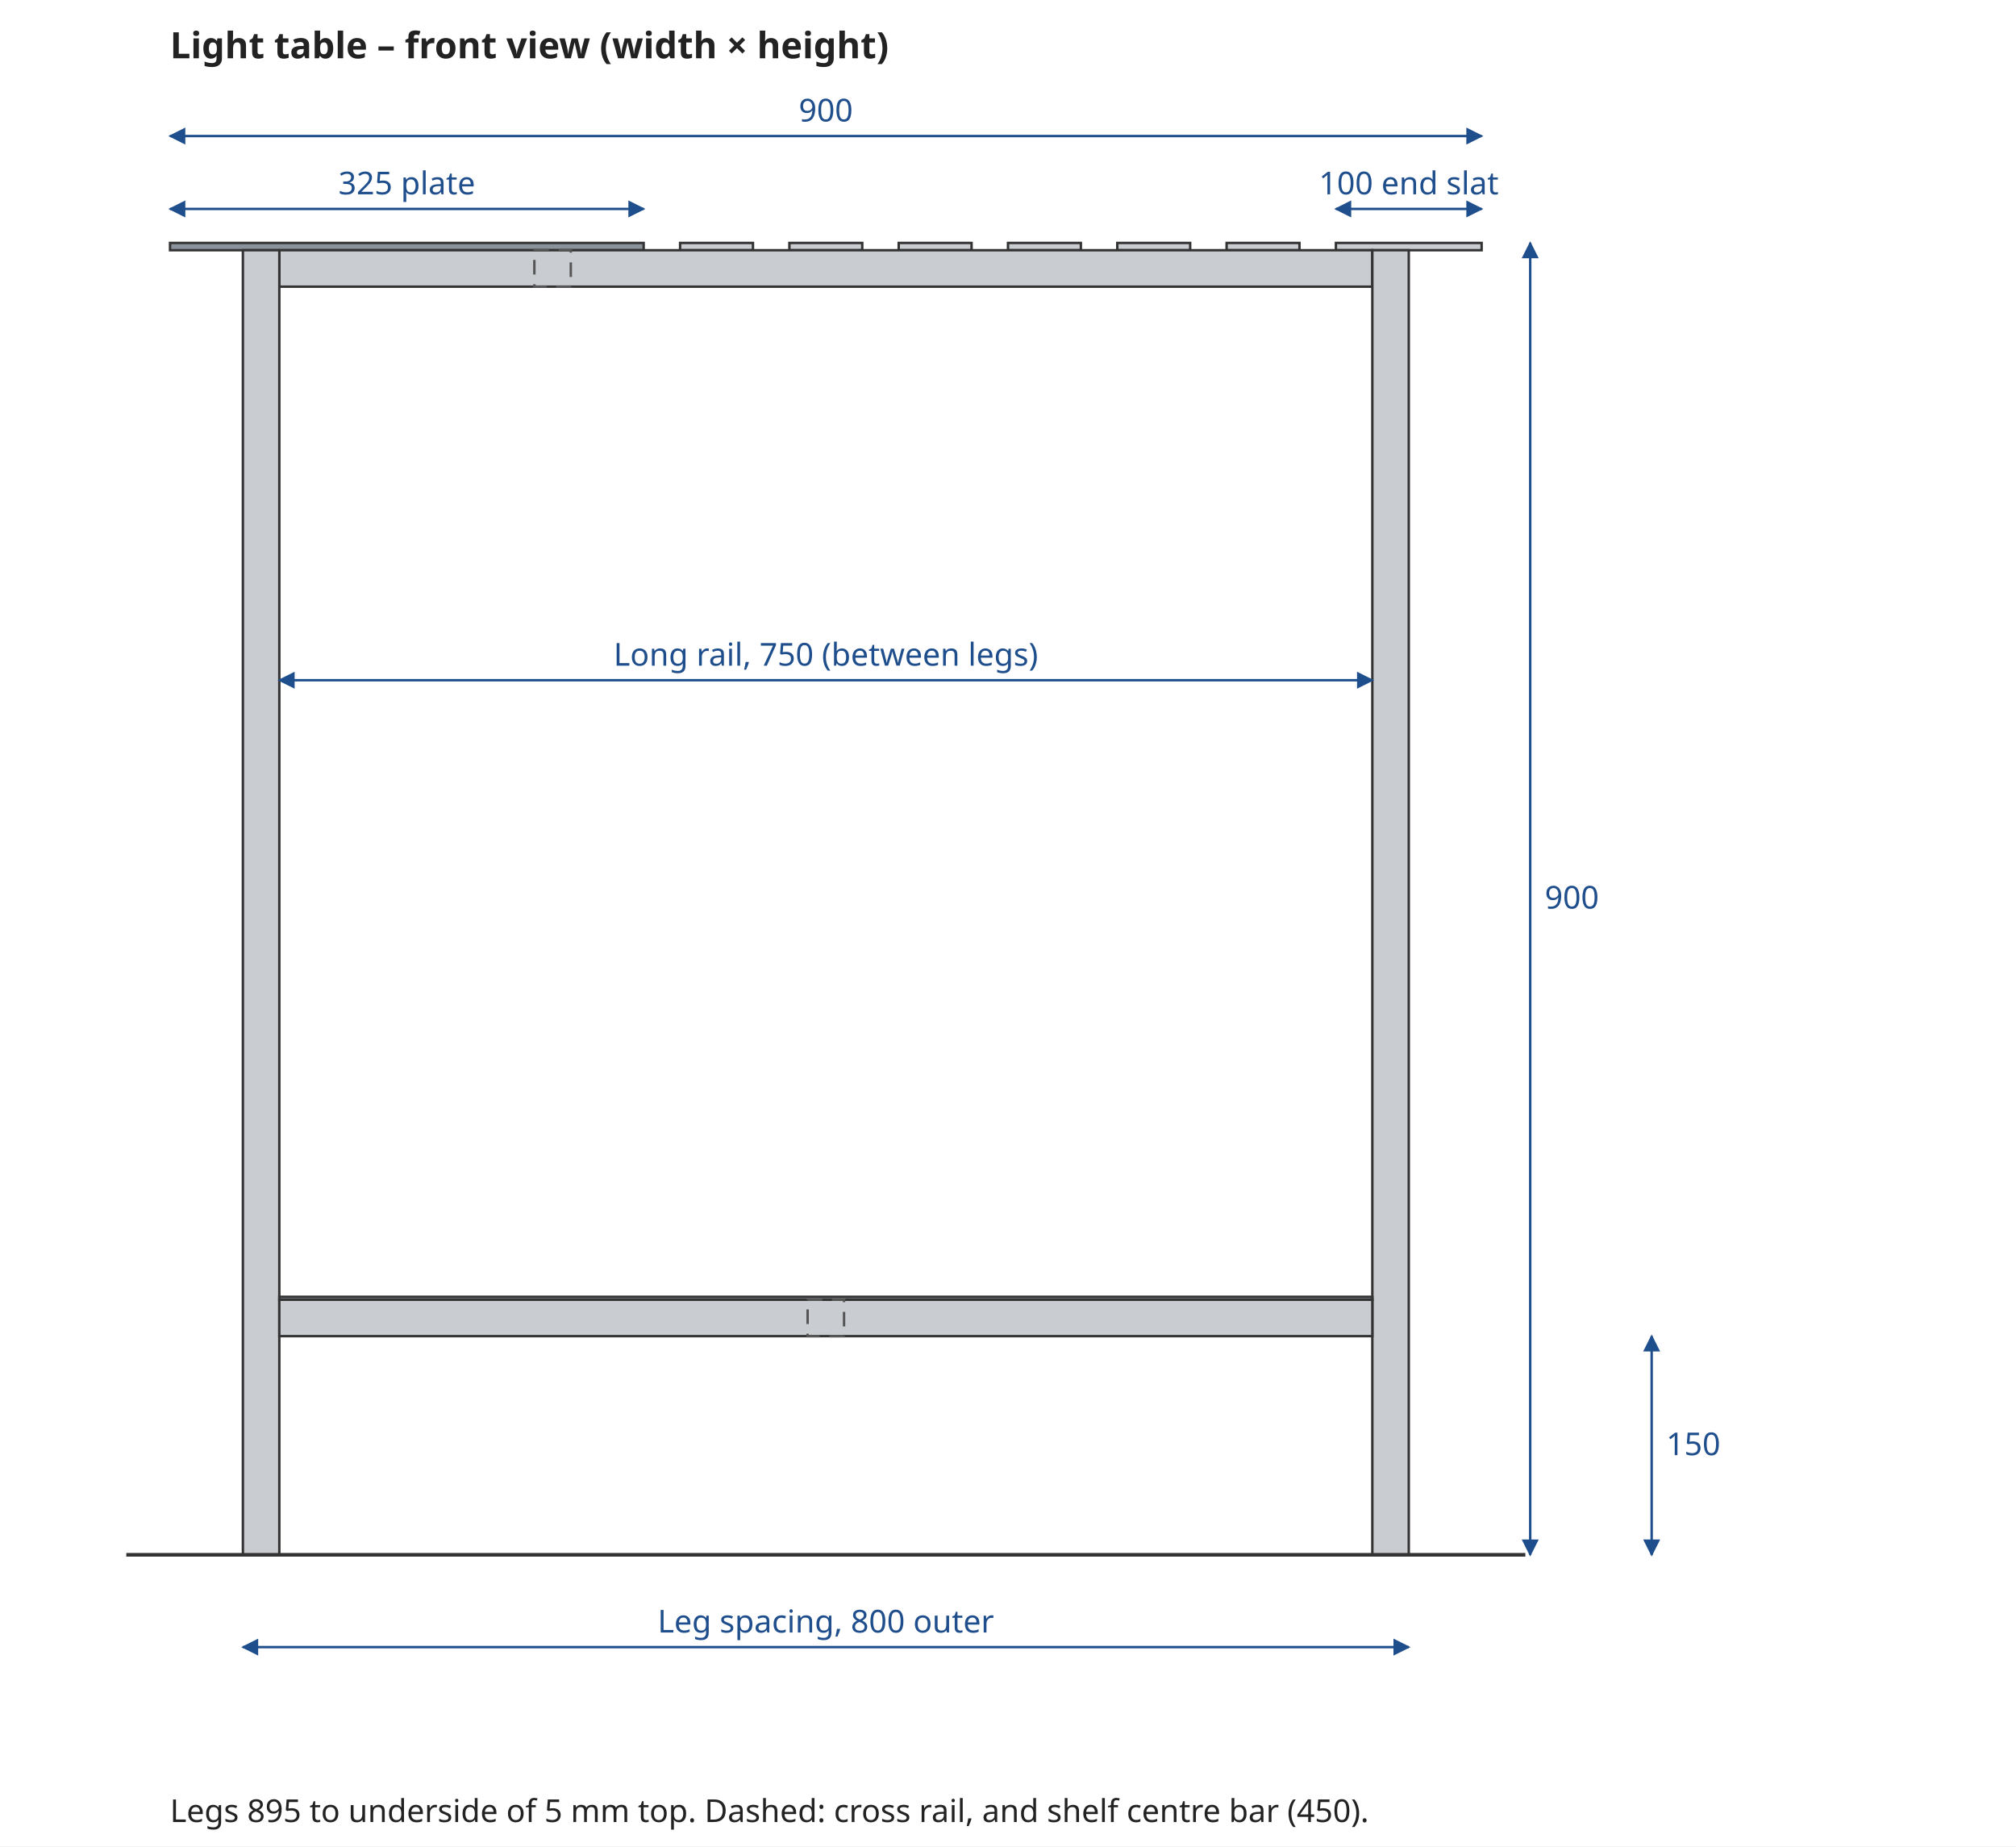
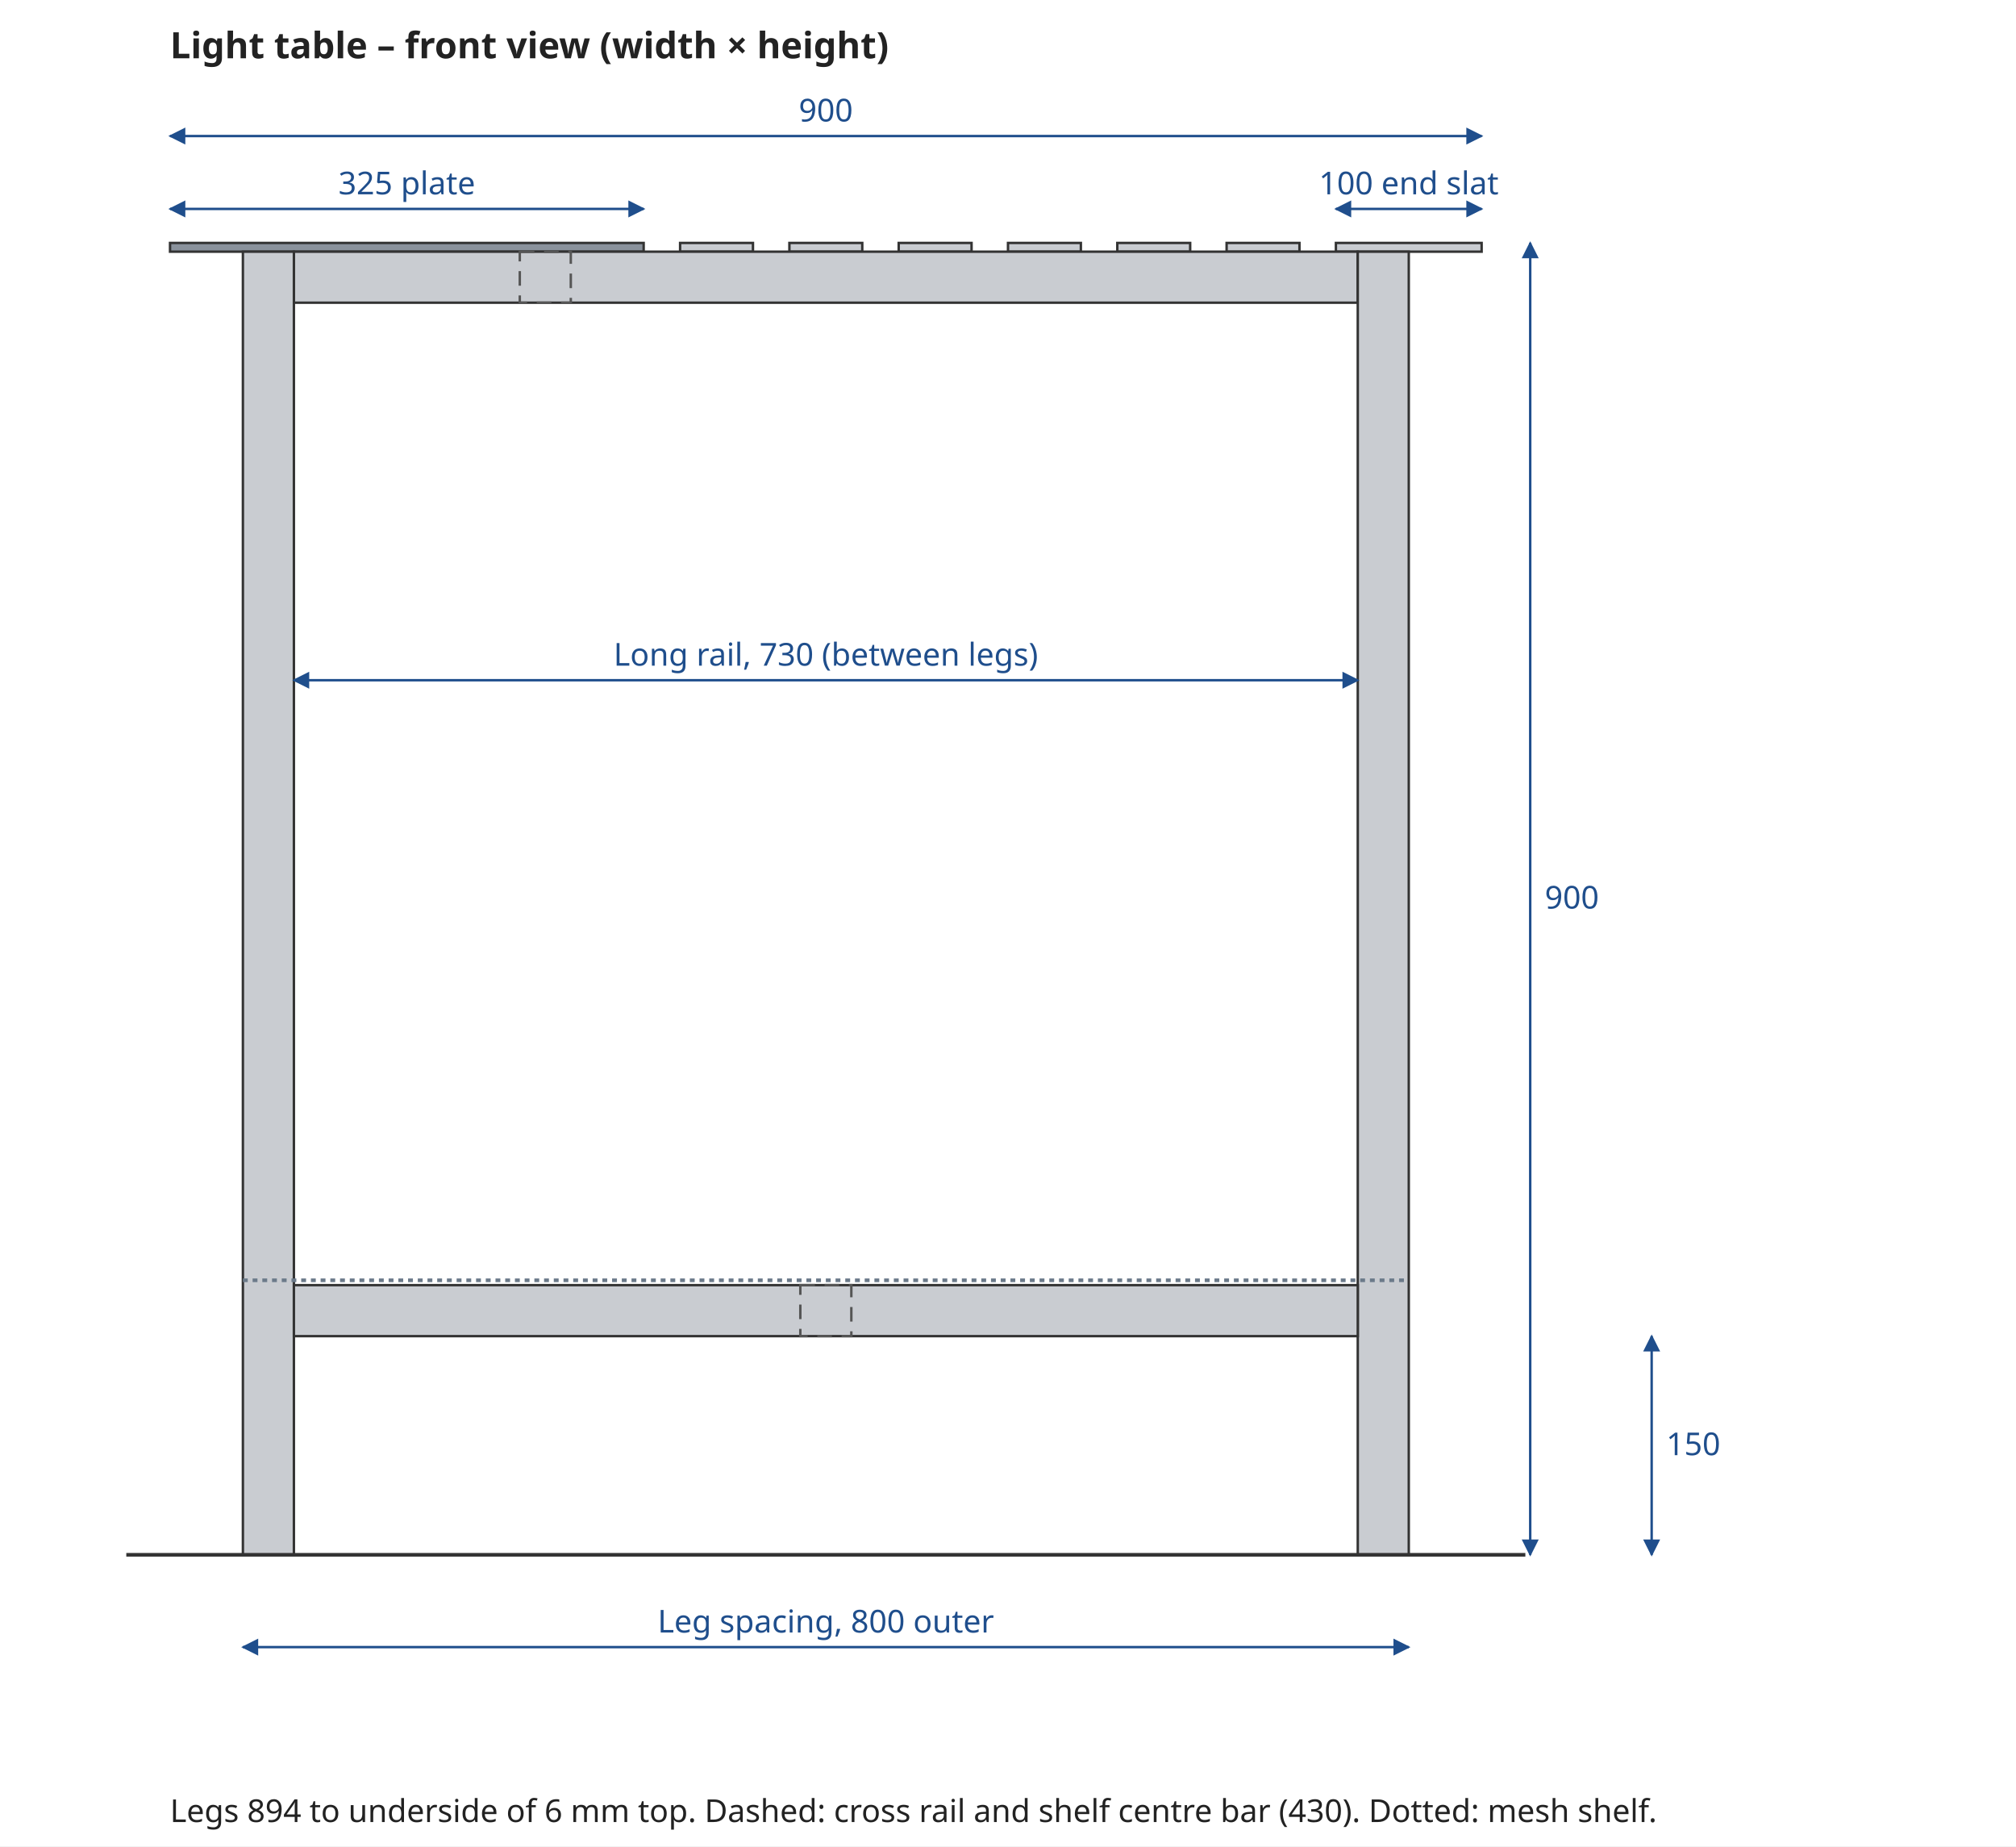
<svg xmlns="http://www.w3.org/2000/svg" width="830.0" height="760.0" viewBox="0 0 830.0 760.0">
  <style>
.bg{fill:#ffffff}.st{fill:#c9ccd1;stroke:#333;stroke-width:1}
.pl{fill:#8a929c;stroke:#333;stroke-width:1}.hid{fill:none;stroke:#555;stroke-width:1;stroke-dasharray:6 4}
.dim{stroke:#1f4e8c;stroke-width:1;fill:none}.t{font:13px sans-serif;fill:#1f4e8c}
.lbl{font:13px sans-serif;fill:#222}.h{font:bold 15px sans-serif;fill:#222}
+ .mesh{fill:none;stroke:#6b7a8a;stroke-width:1.5;stroke-dasharray:2 2}
</style>
  <defs>
    <marker id="a" viewBox="0 0 10 10" refX="9" refY="5" markerWidth="7" markerHeight="7" orient="auto-start-reverse">
      <path d="M0 0L10 5L0 10z" fill="#1f4e8c" />
    </marker>
  </defs>
  <rect class="bg" width="830.0" height="760.0" />
  <text class="h" x="70" y="24">Light table – front view (width × height)</text>
-   <rect class="pl" x="70.0" y="100.0" width="195.0" height="3.0" />
-   <rect class="st" x="280.0" y="100.0" width="30.0" height="3.0" />
-   <rect class="st" x="325.0" y="100.0" width="30.0" height="3.0" />
-   <rect class="st" x="370.0" y="100.0" width="30.0" height="3.0" />
-   <rect class="st" x="415.0" y="100.0" width="30.0" height="3.0" />
-   <rect class="st" x="460.0" y="100.0" width="30.0" height="3.0" />
-   <rect class="st" x="505.0" y="100.0" width="30.0" height="3.0" />
-   <rect class="st" x="550.0" y="100.0" width="60.0" height="3.0" />
-   <rect class="st" x="115.0" y="103.0" width="450.0" height="15.0" />
-   <rect class="hid" x="220.0" y="103.0" width="15.0" height="15.0" />
-   <rect class="st" x="100.0" y="103.0" width="15.0" height="537.0" />
-   <rect class="st" x="565.0" y="103.0" width="15.0" height="537.0" />
-   <rect class="st" x="115.0" y="535.0" width="450.0" height="15.0" />
-   <rect class="pl" x="115.0" y="533.8" width="450.0" height="1.2" />
-   <rect class="hid" x="332.5" y="535.0" width="15.0" height="15.0" />
+   <rect class="pl" x="70.0" y="100.0" width="195.0" height="3.6" />
+   <rect class="st" x="280.0" y="100.0" width="30.0" height="3.6" />
+   <rect class="st" x="325.0" y="100.0" width="30.0" height="3.6" />
+   <rect class="st" x="370.0" y="100.0" width="30.0" height="3.6" />
+   <rect class="st" x="415.0" y="100.0" width="30.0" height="3.6" />
+   <rect class="st" x="460.0" y="100.0" width="30.0" height="3.6" />
+   <rect class="st" x="505.0" y="100.0" width="30.0" height="3.6" />
+   <rect class="st" x="550.0" y="100.0" width="60.0" height="3.6" />
+   <rect class="st" x="121.0" y="103.6" width="438.0" height="21.0" />
+   <rect class="hid" x="214.0" y="103.6" width="21.0" height="21.0" />
+   <rect class="st" x="100.0" y="103.6" width="21.0" height="536.4" />
+   <rect class="st" x="559.0" y="103.6" width="21.0" height="536.4" />
+   <rect class="st" x="121.0" y="529.0" width="438.0" height="21.0" />
+   <line class="mesh" x1="100.0" y1="527.0" x2="580.0" y2="527.0" />
+   <rect class="hid" x="329.5" y="529.0" width="21.0" height="21.0" />
  <line x1="52.0" y1="640.0" x2="628.0" y2="640.0" stroke="#333" stroke-width="1.5" />
  <line class="dim" x1="70.0" y1="56" x2="610.0" y2="56" marker-start="url(#a)" marker-end="url(#a)" />
  <text class="t" x="340.0" y="50" text-anchor="middle">900</text>
  <line class="dim" x1="70.0" y1="86" x2="265.0" y2="86" marker-start="url(#a)" marker-end="url(#a)" />
  <text class="t" x="167.5" y="80" text-anchor="middle">325 plate</text>
  <line class="dim" x1="550.0" y1="86" x2="610.0" y2="86" marker-start="url(#a)" marker-end="url(#a)" />
  <text class="t" x="580.0" y="80" text-anchor="middle">100 end slat</text>
-   <line class="dim" x1="115.0" y1="280.0" x2="565.0" y2="280.0" marker-start="url(#a)" marker-end="url(#a)" />
-   <text class="t" x="340.0" y="274.0" text-anchor="middle">Long rail, 750 (between legs)</text>
+   <line class="dim" x1="121.0" y1="280.0" x2="559.0" y2="280.0" marker-start="url(#a)" marker-end="url(#a)" />
+   <text class="t" x="340.0" y="274.0" text-anchor="middle">Long rail, 730 (between legs)</text>
  <line class="dim" x1="630.0" y1="640.0" x2="630.0" y2="100.0" marker-start="url(#a)" marker-end="url(#a)" />
  <text class="t" x="636.0" y="374.0">900</text>
  <line class="dim" x1="680.0" y1="640.0" x2="680.0" y2="550.0" marker-start="url(#a)" marker-end="url(#a)" />
  <text class="t" x="686.0" y="599.0">150</text>
  <line class="dim" x1="100.0" y1="678.0" x2="580.0" y2="678.0" marker-start="url(#a)" marker-end="url(#a)" />
  <text class="t" x="340.0" y="672.0" text-anchor="middle">Leg spacing, 800 outer</text>
-   <text class="lbl" x="70" y="750.0">Legs 895 to underside of 5 mm top. Dashed: cross rail, and shelf centre bar (450).</text>
+   <text class="lbl" x="70" y="750.0">Legs 894 to underside of 6 mm top. Dashed: cross rail and shelf centre bar (430). Dotted: mesh shelf.</text>
</svg>
